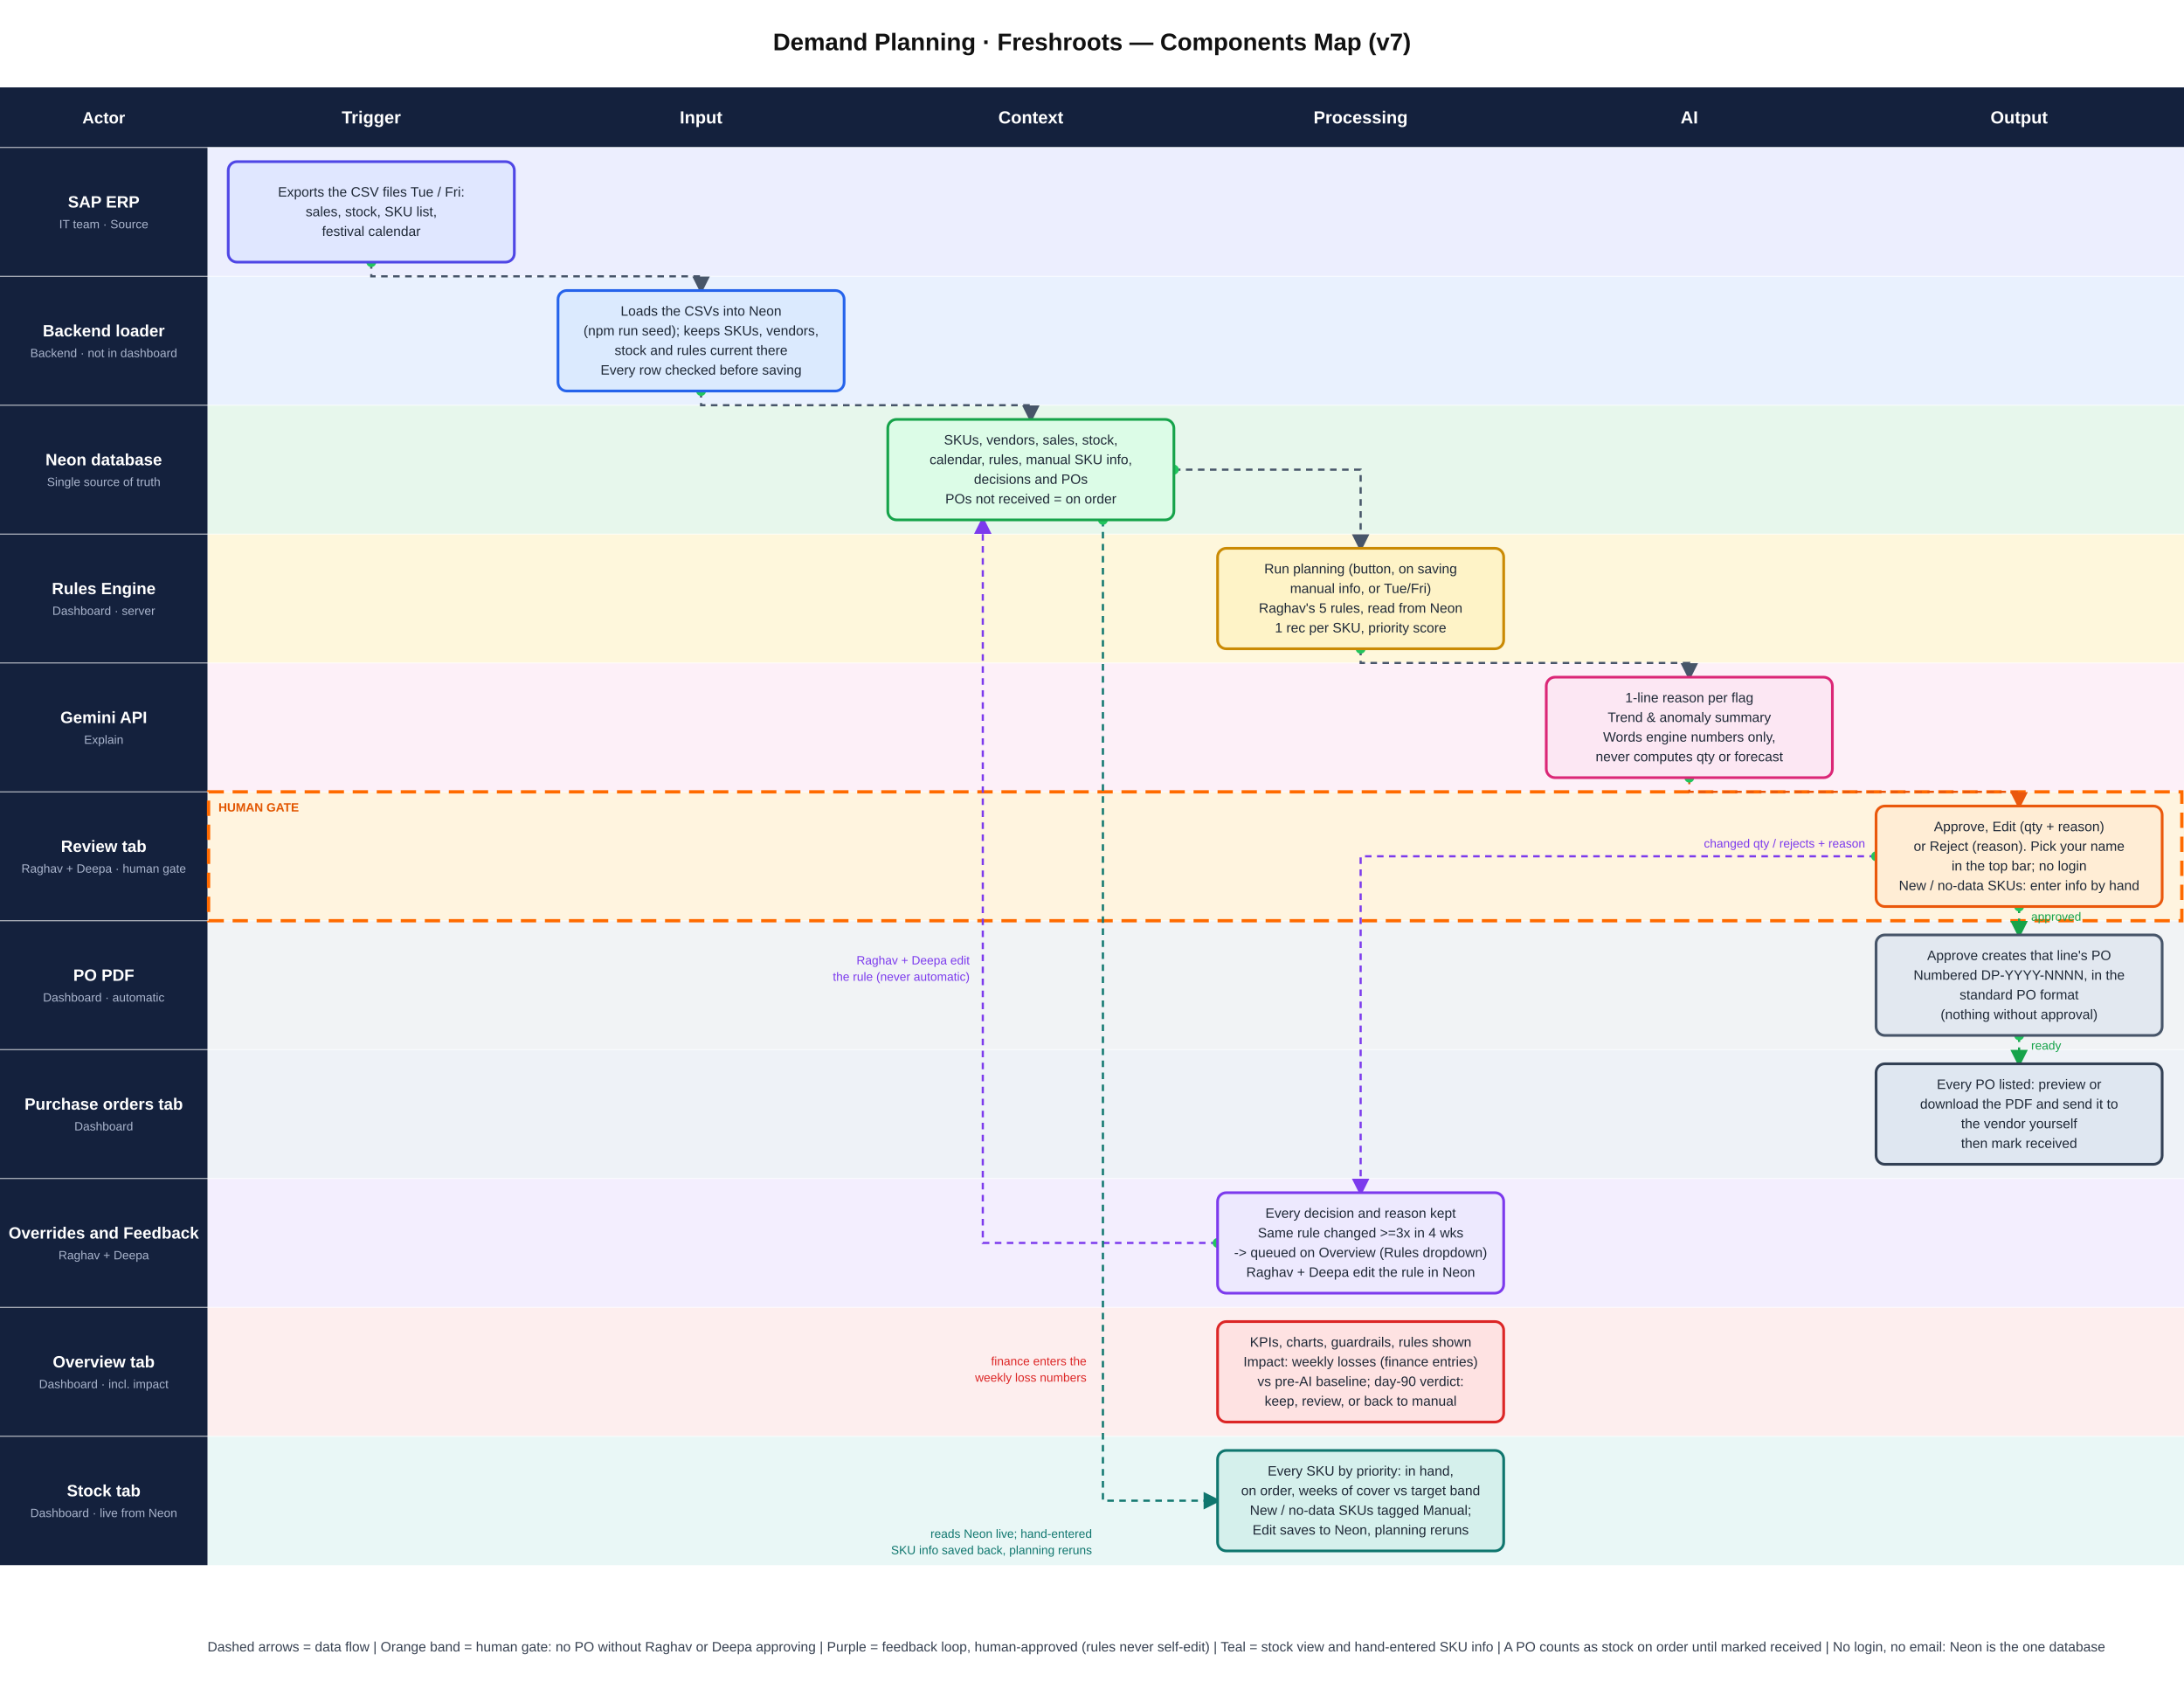
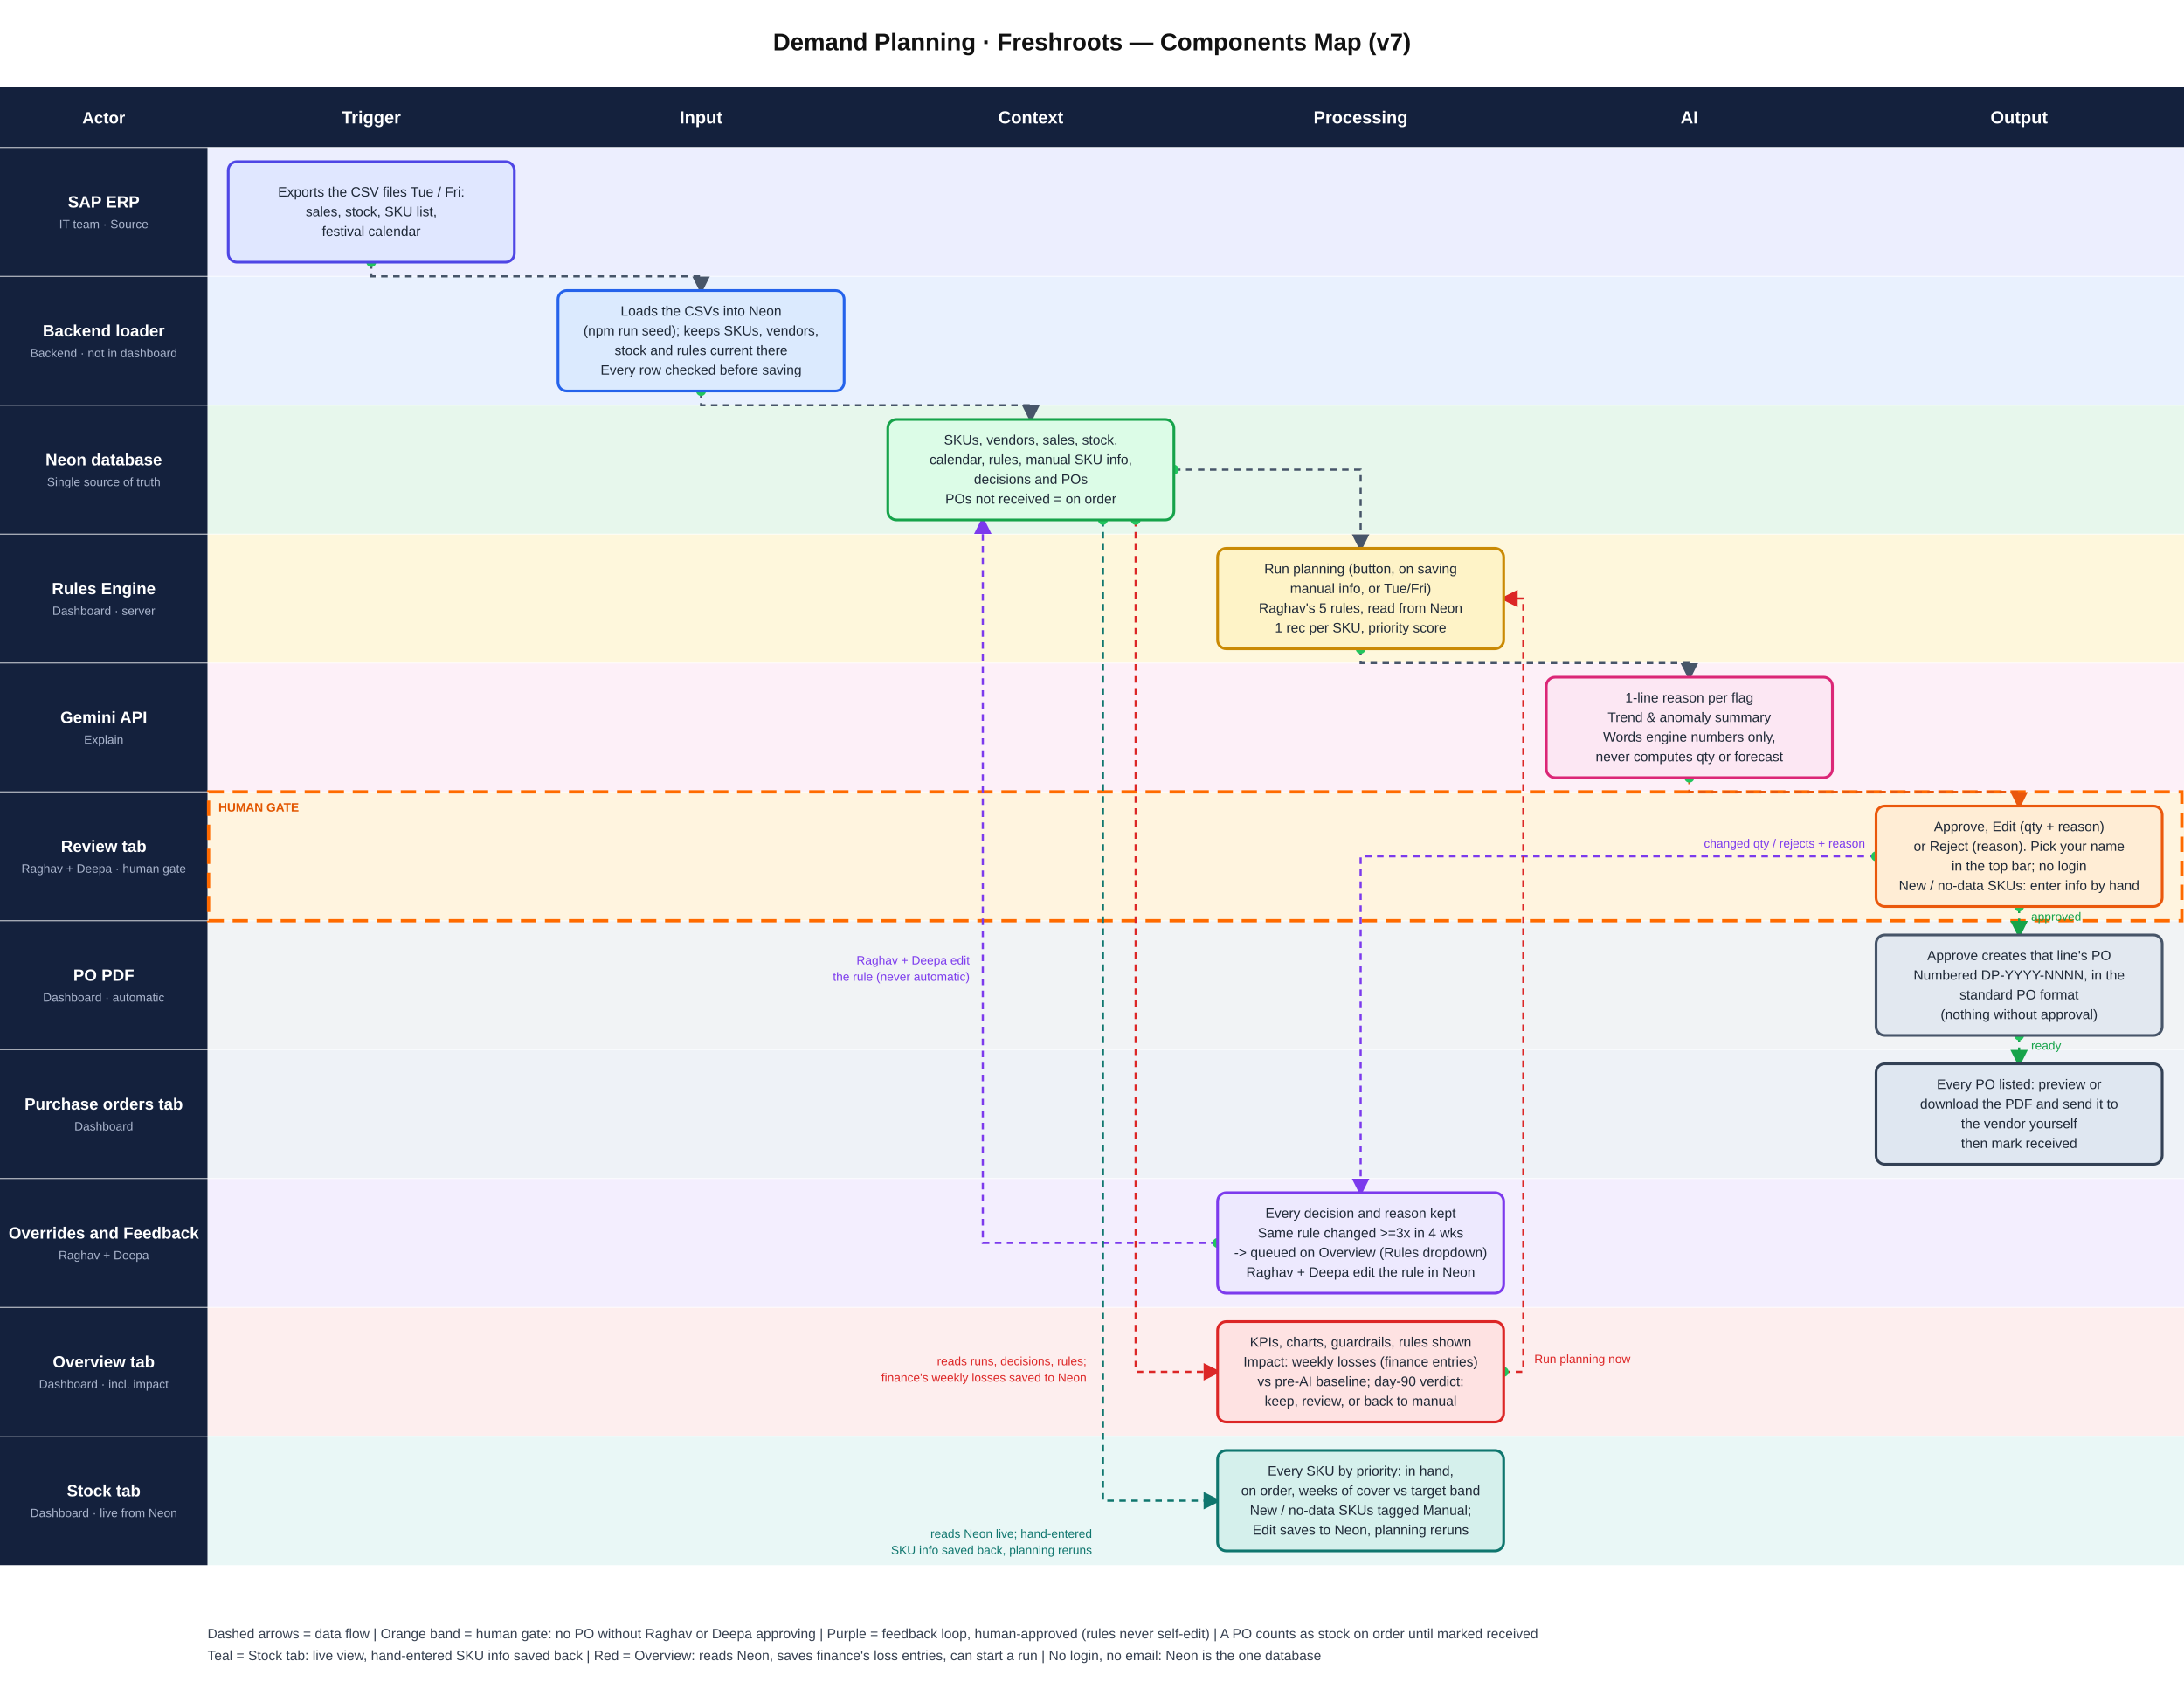
<svg xmlns="http://www.w3.org/2000/svg" viewBox="0 0 2000 1540" width="2000" height="1540" font-family="Segoe UI, Arial, sans-serif">
  <defs>
    <marker id="mg" viewBox="0 0 10 10" refX="8" refY="5" markerWidth="8" markerHeight="8" orient="auto-start-reverse">
      <path d="M0,0 L10,5 L0,10 z" fill="#475569" />
    </marker>
    <marker id="mo" viewBox="0 0 10 10" refX="8" refY="5" markerWidth="8" markerHeight="8" orient="auto-start-reverse">
      <path d="M0,0 L10,5 L0,10 z" fill="#ea580c" />
    </marker>
    <marker id="mgr" viewBox="0 0 10 10" refX="8" refY="5" markerWidth="8" markerHeight="8" orient="auto-start-reverse">
      <path d="M0,0 L10,5 L0,10 z" fill="#16a34a" />
    </marker>
    <marker id="mp" viewBox="0 0 10 10" refX="8" refY="5" markerWidth="8" markerHeight="8" orient="auto-start-reverse">
      <path d="M0,0 L10,5 L0,10 z" fill="#7c3aed" />
    </marker>
    <marker id="mt" viewBox="0 0 10 10" refX="8" refY="5" markerWidth="8" markerHeight="8" orient="auto-start-reverse">
      <path d="M0,0 L10,5 L0,10 z" fill="#0f766e" />
+     </marker>
+     <marker id="mr" viewBox="0 0 10 10" refX="8" refY="5" markerWidth="8" markerHeight="8" orient="auto-start-reverse">
+       <path d="M0,0 L10,5 L0,10 z" fill="#dc2626" />
    </marker>
  </defs>
  <rect width="2000" height="1540" fill="#ffffff" />
  <text x="1000" y="46" text-anchor="middle" font-size="22" font-weight="700" fill="#111">Demand Planning · Freshroots — Components Map (v7)</text>
  <rect x="0" y="80" width="2000" height="55" fill="#14213d" />
  <text x="95" y="113" text-anchor="middle" font-size="15" font-weight="700" fill="#fff">Actor</text>
  <text x="340" y="113" text-anchor="middle" font-size="16" font-weight="700" fill="#fff">Trigger</text>
  <text x="642" y="113" text-anchor="middle" font-size="16" font-weight="700" fill="#fff">Input</text>
  <text x="944" y="113" text-anchor="middle" font-size="16" font-weight="700" fill="#fff">Context</text>
  <text x="1246" y="113" text-anchor="middle" font-size="16" font-weight="700" fill="#fff">Processing</text>
  <text x="1547" y="113" text-anchor="middle" font-size="16" font-weight="700" fill="#fff">AI</text>
  <text x="1849" y="113" text-anchor="middle" font-size="16" font-weight="700" fill="#fff">Output</text>
  <rect x="190" y="135" width="1810" height="118" fill="#eceefe" />
  <rect x="0" y="135" width="190" height="118" fill="#14213d" />
  <line x1="0" y1="135" x2="2000" y2="135" stroke="#fff" stroke-opacity=".6" />
  <text x="95" y="190" text-anchor="middle" font-size="15" font-weight="700" fill="#fff">SAP ERP</text>
  <text x="95" y="209" text-anchor="middle" font-size="11" fill="#a9b4cc">IT team · Source</text>
  <rect x="190" y="253" width="1810" height="118" fill="#e9f1fe" />
  <rect x="0" y="253" width="190" height="118" fill="#14213d" />
  <line x1="0" y1="253" x2="2000" y2="253" stroke="#fff" stroke-opacity=".6" />
  <text x="95" y="308" text-anchor="middle" font-size="15" font-weight="700" fill="#fff">Backend loader</text>
  <text x="95" y="327" text-anchor="middle" font-size="11" fill="#a9b4cc">Backend · not in dashboard</text>
  <rect x="190" y="371" width="1810" height="118" fill="#e7f7ec" />
  <rect x="0" y="371" width="190" height="118" fill="#14213d" />
  <line x1="0" y1="371" x2="2000" y2="371" stroke="#fff" stroke-opacity=".6" />
  <text x="95" y="426" text-anchor="middle" font-size="15" font-weight="700" fill="#fff">Neon database</text>
  <text x="95" y="445" text-anchor="middle" font-size="11" fill="#a9b4cc">Single source of truth</text>
  <rect x="190" y="489" width="1810" height="118" fill="#fef7dc" />
  <rect x="0" y="489" width="190" height="118" fill="#14213d" />
  <line x1="0" y1="489" x2="2000" y2="489" stroke="#fff" stroke-opacity=".6" />
  <text x="95" y="544" text-anchor="middle" font-size="15" font-weight="700" fill="#fff">Rules Engine</text>
  <text x="95" y="563" text-anchor="middle" font-size="11" fill="#a9b4cc">Dashboard · server</text>
  <rect x="190" y="607" width="1810" height="118" fill="#fdf0f8" />
  <rect x="0" y="607" width="190" height="118" fill="#14213d" />
  <line x1="0" y1="607" x2="2000" y2="607" stroke="#fff" stroke-opacity=".6" />
  <text x="95" y="662" text-anchor="middle" font-size="15" font-weight="700" fill="#fff">Gemini API</text>
  <text x="95" y="681" text-anchor="middle" font-size="11" fill="#a9b4cc">Explain</text>
  <rect x="190" y="725" width="1810" height="118" fill="#fff4df" />
  <rect x="0" y="725" width="190" height="118" fill="#14213d" />
  <line x1="0" y1="725" x2="2000" y2="725" stroke="#fff" stroke-opacity=".6" />
  <text x="95" y="780" text-anchor="middle" font-size="15" font-weight="700" fill="#fff">Review tab</text>
  <text x="95" y="799" text-anchor="middle" font-size="11" fill="#a9b4cc">Raghav + Deepa · human gate</text>
  <rect x="190" y="843" width="1810" height="118" fill="#f1f3f5" />
  <rect x="0" y="843" width="190" height="118" fill="#14213d" />
  <line x1="0" y1="843" x2="2000" y2="843" stroke="#fff" stroke-opacity=".6" />
  <text x="95" y="898" text-anchor="middle" font-size="15" font-weight="700" fill="#fff">PO PDF</text>
  <text x="95" y="917" text-anchor="middle" font-size="11" fill="#a9b4cc">Dashboard · automatic</text>
  <rect x="190" y="961" width="1810" height="118" fill="#eef2f7" />
  <rect x="0" y="961" width="190" height="118" fill="#14213d" />
  <line x1="0" y1="961" x2="2000" y2="961" stroke="#fff" stroke-opacity=".6" />
  <text x="95" y="1016" text-anchor="middle" font-size="15" font-weight="700" fill="#fff">Purchase orders tab</text>
  <text x="95" y="1035" text-anchor="middle" font-size="11" fill="#a9b4cc">Dashboard</text>
  <rect x="190" y="1079" width="1810" height="118" fill="#f3eefe" />
  <rect x="0" y="1079" width="190" height="118" fill="#14213d" />
  <line x1="0" y1="1079" x2="2000" y2="1079" stroke="#fff" stroke-opacity=".6" />
  <text x="95" y="1134" text-anchor="middle" font-size="15" font-weight="700" fill="#fff">Overrides and Feedback</text>
  <text x="95" y="1153" text-anchor="middle" font-size="11" fill="#a9b4cc">Raghav + Deepa</text>
  <rect x="190" y="1197" width="1810" height="118" fill="#fdeeee" />
  <rect x="0" y="1197" width="190" height="118" fill="#14213d" />
  <line x1="0" y1="1197" x2="2000" y2="1197" stroke="#fff" stroke-opacity=".6" />
  <text x="95" y="1252" text-anchor="middle" font-size="15" font-weight="700" fill="#fff">Overview tab</text>
  <text x="95" y="1271" text-anchor="middle" font-size="11" fill="#a9b4cc">Dashboard · incl. impact</text>
  <rect x="190" y="1315" width="1810" height="118" fill="#e9f7f6" />
  <rect x="0" y="1315" width="190" height="118" fill="#14213d" />
  <line x1="0" y1="1315" x2="2000" y2="1315" stroke="#fff" stroke-opacity=".6" />
  <text x="95" y="1370" text-anchor="middle" font-size="15" font-weight="700" fill="#fff">Stock tab</text>
  <text x="95" y="1389" text-anchor="middle" font-size="11" fill="#a9b4cc">Dashboard · live from Neon</text>
  <rect x="191" y="725" width="1807" height="118" fill="none" stroke="#ff6a00" stroke-width="3" stroke-dasharray="14 8" />
  <text x="200" y="743" font-size="11" font-weight="700" fill="#e25500">HUMAN GATE</text>
  <path d="M340,240 V253 H642 V266" fill="none" stroke="#475569" stroke-width="2" stroke-dasharray="6 5" marker-end="url(#mg)" />
  <circle cx="340" cy="240" r="4.5" fill="#22c55e" />
  <path d="M642,358 V371 H944 V384" fill="none" stroke="#475569" stroke-width="2" stroke-dasharray="6 5" marker-end="url(#mg)" />
  <circle cx="642" cy="358" r="4.5" fill="#22c55e" />
  <path d="M1075,430 H1246 V502" fill="none" stroke="#475569" stroke-width="2" stroke-dasharray="6 5" marker-end="url(#mg)" />
  <circle cx="1075" cy="430" r="4.5" fill="#22c55e" />
  <path d="M1246,594 V607 H1547 V620" fill="none" stroke="#475569" stroke-width="2" stroke-dasharray="6 5" marker-end="url(#mg)" />
  <circle cx="1246" cy="594" r="4.5" fill="#22c55e" />
  <path d="M1547,712 V725 H1849 V738" fill="none" stroke="#ea580c" stroke-width="2" stroke-dasharray="6 5" marker-end="url(#mo)" />
  <circle cx="1547" cy="712" r="4.5" fill="#22c55e" />
  <path d="M1849,830 V856" fill="none" stroke="#16a34a" stroke-width="2" stroke-dasharray="6 5" marker-end="url(#mgr)" />
  <circle cx="1849" cy="830" r="4.5" fill="#22c55e" />
  <path d="M1849,948 V974" fill="none" stroke="#16a34a" stroke-width="2" stroke-dasharray="6 5" marker-end="url(#mgr)" />
  <circle cx="1849" cy="948" r="4.5" fill="#22c55e" />
  <path d="M1718,784 H1246 V1092" fill="none" stroke="#7c3aed" stroke-width="2" stroke-dasharray="6 5" marker-end="url(#mp)" />
  <circle cx="1718" cy="784" r="4.5" fill="#22c55e" />
  <path d="M1115,1138 H900 V476" fill="none" stroke="#7c3aed" stroke-width="2" stroke-dasharray="6 5" marker-end="url(#mp)" />
  <circle cx="1115" cy="1138" r="4.5" fill="#22c55e" />
  <path d="M1010,476 V1374 H1115" fill="none" stroke="#0f766e" stroke-width="2" stroke-dasharray="6 5" marker-end="url(#mt)" />
  <circle cx="1010" cy="476" r="4.5" fill="#22c55e" />
  <text x="1000" y="1408" text-anchor="end" font-size="11" fill="#0f766e">reads Neon live; hand-entered</text>
  <text x="1000" y="1423" text-anchor="end" font-size="11" fill="#0f766e">SKU info saved back, planning reruns</text>
  <text x="1708" y="776" text-anchor="end" font-size="11" fill="#7c3aed">changed qty / rejects + reason</text>
  <text x="1860" y="843" font-size="11" fill="#16a34a">approved</text>
  <text x="1860" y="961" font-size="11" fill="#16a34a">ready</text>
  <text x="888" y="883" text-anchor="end" font-size="11" fill="#7c3aed">Raghav + Deepa edit</text>
  <text x="888" y="898" text-anchor="end" font-size="11" fill="#7c3aed">the rule (never automatic)</text>
-   <text x="995" y="1250" text-anchor="end" font-size="11" fill="#dc2626">finance enters the</text>
-   <text x="995" y="1265" text-anchor="end" font-size="11" fill="#dc2626">weekly loss numbers</text>
+   <text x="995" y="1250" text-anchor="end" font-size="11" fill="#dc2626">reads runs, decisions, rules;</text>
+   <text x="995" y="1265" text-anchor="end" font-size="11" fill="#dc2626">finance's weekly losses saved to Neon</text>
+   <path d="M1040,476 V1256 H1115" fill="none" stroke="#dc2626" stroke-width="2" stroke-dasharray="6 5" marker-end="url(#mr)" />
+   <circle cx="1040" cy="476" r="4.5" fill="#22c55e" />
+   <path d="M1377,1256 H1395 V548 H1377" fill="none" stroke="#dc2626" stroke-width="2" stroke-dasharray="6 5" marker-end="url(#mr)" />
+   <circle cx="1377" cy="1256" r="4.5" fill="#22c55e" />
+   <text x="1405" y="1248" font-size="11" fill="#dc2626">Run planning now</text>
  <rect x="209" y="148" width="262" height="92" rx="8" fill="#e0e7ff" stroke="#4f46e5" stroke-width="2.5" />
  <text x="340" y="180" text-anchor="middle" font-size="12.5" fill="#1f2937">Exports the CSV files Tue / Fri:</text>
  <text x="340" y="198" text-anchor="middle" font-size="12.5" fill="#1f2937">sales, stock, SKU list,</text>
  <text x="340" y="216" text-anchor="middle" font-size="12.5" fill="#1f2937">festival calendar</text>
  <rect x="511" y="266" width="262" height="92" rx="8" fill="#dbeafe" stroke="#2563eb" stroke-width="2.5" />
  <text x="642" y="289" text-anchor="middle" font-size="12.5" fill="#1f2937">Loads the CSVs into Neon</text>
  <text x="642" y="307" text-anchor="middle" font-size="12.5" fill="#1f2937">(npm run seed); keeps SKUs, vendors,</text>
  <text x="642" y="325" text-anchor="middle" font-size="12.5" fill="#1f2937">stock and rules current there</text>
  <text x="642" y="343" text-anchor="middle" font-size="12.5" fill="#1f2937">Every row checked before saving</text>
  <rect x="813" y="384" width="262" height="92" rx="8" fill="#dcfce7" stroke="#16a34a" stroke-width="2.5" />
  <text x="944" y="407" text-anchor="middle" font-size="12.5" fill="#1f2937">SKUs, vendors, sales, stock,</text>
  <text x="944" y="425" text-anchor="middle" font-size="12.5" fill="#1f2937">calendar, rules, manual SKU info,</text>
  <text x="944" y="443" text-anchor="middle" font-size="12.5" fill="#1f2937">decisions and POs</text>
  <text x="944" y="461" text-anchor="middle" font-size="12.5" fill="#1f2937">POs not received = on order</text>
  <rect x="1115" y="502" width="262" height="92" rx="8" fill="#fef3c7" stroke="#ca8a04" stroke-width="2.5" />
  <text x="1246" y="525" text-anchor="middle" font-size="12.5" fill="#1f2937">Run planning (button, on saving</text>
  <text x="1246" y="543" text-anchor="middle" font-size="12.5" fill="#1f2937">manual info, or Tue/Fri)</text>
  <text x="1246" y="561" text-anchor="middle" font-size="12.5" fill="#1f2937">Raghav's 5 rules, read from Neon</text>
  <text x="1246" y="579" text-anchor="middle" font-size="12.5" fill="#1f2937">1 rec per SKU, priority score</text>
  <rect x="1416" y="620" width="262" height="92" rx="8" fill="#fce7f3" stroke="#db2777" stroke-width="2.5" />
  <text x="1547" y="643" text-anchor="middle" font-size="12.5" fill="#1f2937">1-line reason per flag</text>
  <text x="1547" y="661" text-anchor="middle" font-size="12.5" fill="#1f2937">Trend &amp; anomaly summary</text>
  <text x="1547" y="679" text-anchor="middle" font-size="12.5" fill="#1f2937">Words engine numbers only,</text>
  <text x="1547" y="697" text-anchor="middle" font-size="12.5" fill="#1f2937">never computes qty or forecast</text>
  <rect x="1718" y="738" width="262" height="92" rx="8" fill="#ffedd5" stroke="#ea580c" stroke-width="2.5" />
  <text x="1849" y="761" text-anchor="middle" font-size="12.5" fill="#1f2937">Approve, Edit (qty + reason)</text>
  <text x="1849" y="779" text-anchor="middle" font-size="12.5" fill="#1f2937">or Reject (reason). Pick your name</text>
  <text x="1849" y="797" text-anchor="middle" font-size="12.5" fill="#1f2937">in the top bar; no login</text>
  <text x="1849" y="815" text-anchor="middle" font-size="12.5" fill="#1f2937">New / no-data SKUs: enter info by hand</text>
  <rect x="1718" y="856" width="262" height="92" rx="8" fill="#e2e8f0" stroke="#475569" stroke-width="2.5" />
  <text x="1849" y="879" text-anchor="middle" font-size="12.5" fill="#1f2937">Approve creates that line's PO</text>
  <text x="1849" y="897" text-anchor="middle" font-size="12.5" fill="#1f2937">Numbered DP-YYYY-NNNN, in the</text>
  <text x="1849" y="915" text-anchor="middle" font-size="12.5" fill="#1f2937">standard PO format</text>
  <text x="1849" y="933" text-anchor="middle" font-size="12.5" fill="#1f2937">(nothing without approval)</text>
  <rect x="1718" y="974" width="262" height="92" rx="8" fill="#dfe7f1" stroke="#334155" stroke-width="2.5" />
  <text x="1849" y="997" text-anchor="middle" font-size="12.5" fill="#1f2937">Every PO listed: preview or</text>
  <text x="1849" y="1015" text-anchor="middle" font-size="12.5" fill="#1f2937">download the PDF and send it to</text>
  <text x="1849" y="1033" text-anchor="middle" font-size="12.5" fill="#1f2937">the vendor yourself</text>
  <text x="1849" y="1051" text-anchor="middle" font-size="12.5" fill="#1f2937">then mark received</text>
  <rect x="1115" y="1092" width="262" height="92" rx="8" fill="#ede9fe" stroke="#7c3aed" stroke-width="2.5" />
  <text x="1246" y="1115" text-anchor="middle" font-size="12.5" fill="#1f2937">Every decision and reason kept</text>
  <text x="1246" y="1133" text-anchor="middle" font-size="12.5" fill="#1f2937">Same rule changed &gt;=3x in 4 wks</text>
  <text x="1246" y="1151" text-anchor="middle" font-size="12.5" fill="#1f2937">-&gt; queued on Overview (Rules dropdown)</text>
  <text x="1246" y="1169" text-anchor="middle" font-size="12.5" fill="#1f2937">Raghav + Deepa edit the rule in Neon</text>
  <rect x="1115" y="1210" width="262" height="92" rx="8" fill="#fee2e2" stroke="#dc2626" stroke-width="2.5" />
  <text x="1246" y="1233" text-anchor="middle" font-size="12.5" fill="#1f2937">KPIs, charts, guardrails, rules shown</text>
  <text x="1246" y="1251" text-anchor="middle" font-size="12.5" fill="#1f2937">Impact: weekly losses (finance entries)</text>
  <text x="1246" y="1269" text-anchor="middle" font-size="12.5" fill="#1f2937">vs pre-AI baseline; day-90 verdict:</text>
  <text x="1246" y="1287" text-anchor="middle" font-size="12.5" fill="#1f2937">keep, review, or back to manual</text>
  <rect x="1115" y="1328" width="262" height="92" rx="8" fill="#d5f0ec" stroke="#0f766e" stroke-width="2.5" />
  <text x="1246" y="1351" text-anchor="middle" font-size="12.5" fill="#1f2937">Every SKU by priority: in hand,</text>
  <text x="1246" y="1369" text-anchor="middle" font-size="12.5" fill="#1f2937">on order, weeks of cover vs target band</text>
  <text x="1246" y="1387" text-anchor="middle" font-size="12.5" fill="#1f2937">New / no-data SKUs tagged Manual;</text>
  <text x="1246" y="1405" text-anchor="middle" font-size="12.5" fill="#1f2937">Edit saves to Neon, planning reruns</text>
-   <text x="190" y="1512" font-size="12.5" fill="#374151">Dashed arrows = data flow  |  Orange band = human gate: no PO without Raghav or Deepa approving  |  Purple = feedback loop, human-approved (rules never self-edit)  |  Teal = stock view and hand-entered SKU info  |  A PO counts as stock on order until marked received  |  No login, no email: Neon is the one database</text>
+   <text x="190" y="1500" font-size="12.5" fill="#374151">Dashed arrows = data flow  |  Orange band = human gate: no PO without Raghav or Deepa approving  |  Purple = feedback loop, human-approved (rules never self-edit)  |  A PO counts as stock on order until marked received</text>
+   <text x="190" y="1520" font-size="12.5" fill="#374151">Teal = Stock tab: live view, hand-entered SKU info saved back  |  Red = Overview: reads Neon, saves finance's loss entries, can start a run  |  No login, no email: Neon is the one database</text>
</svg>
